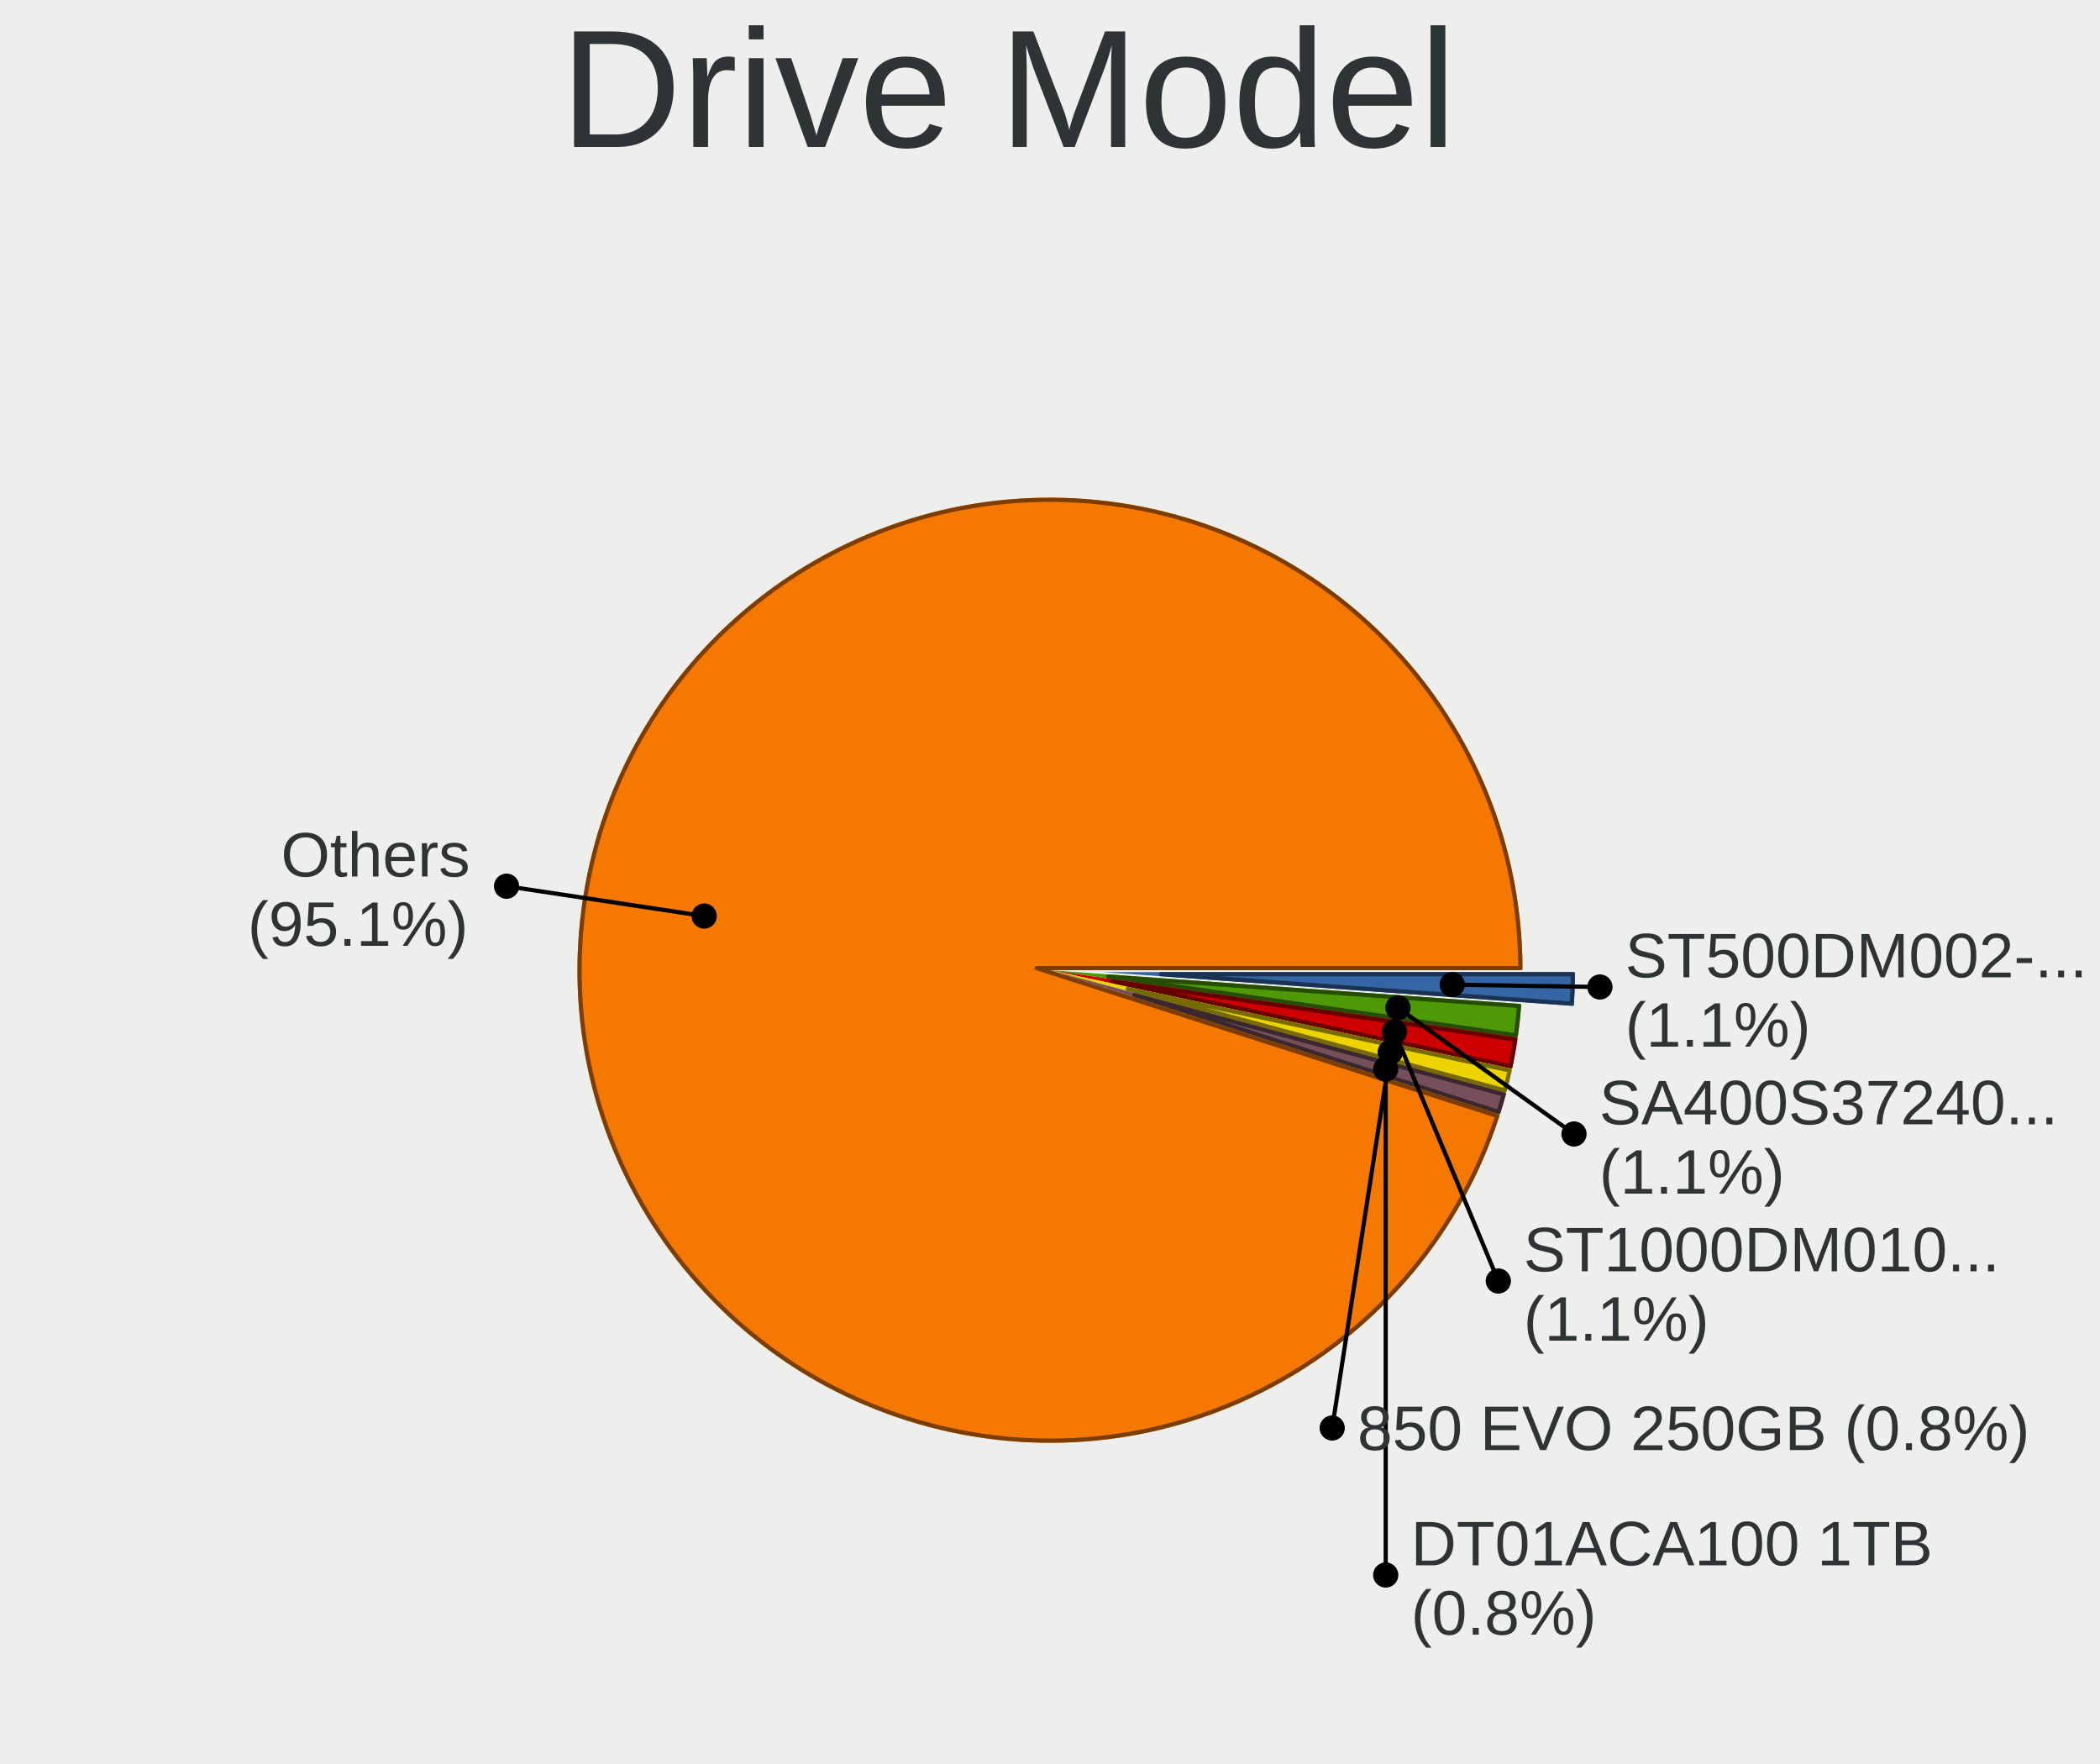
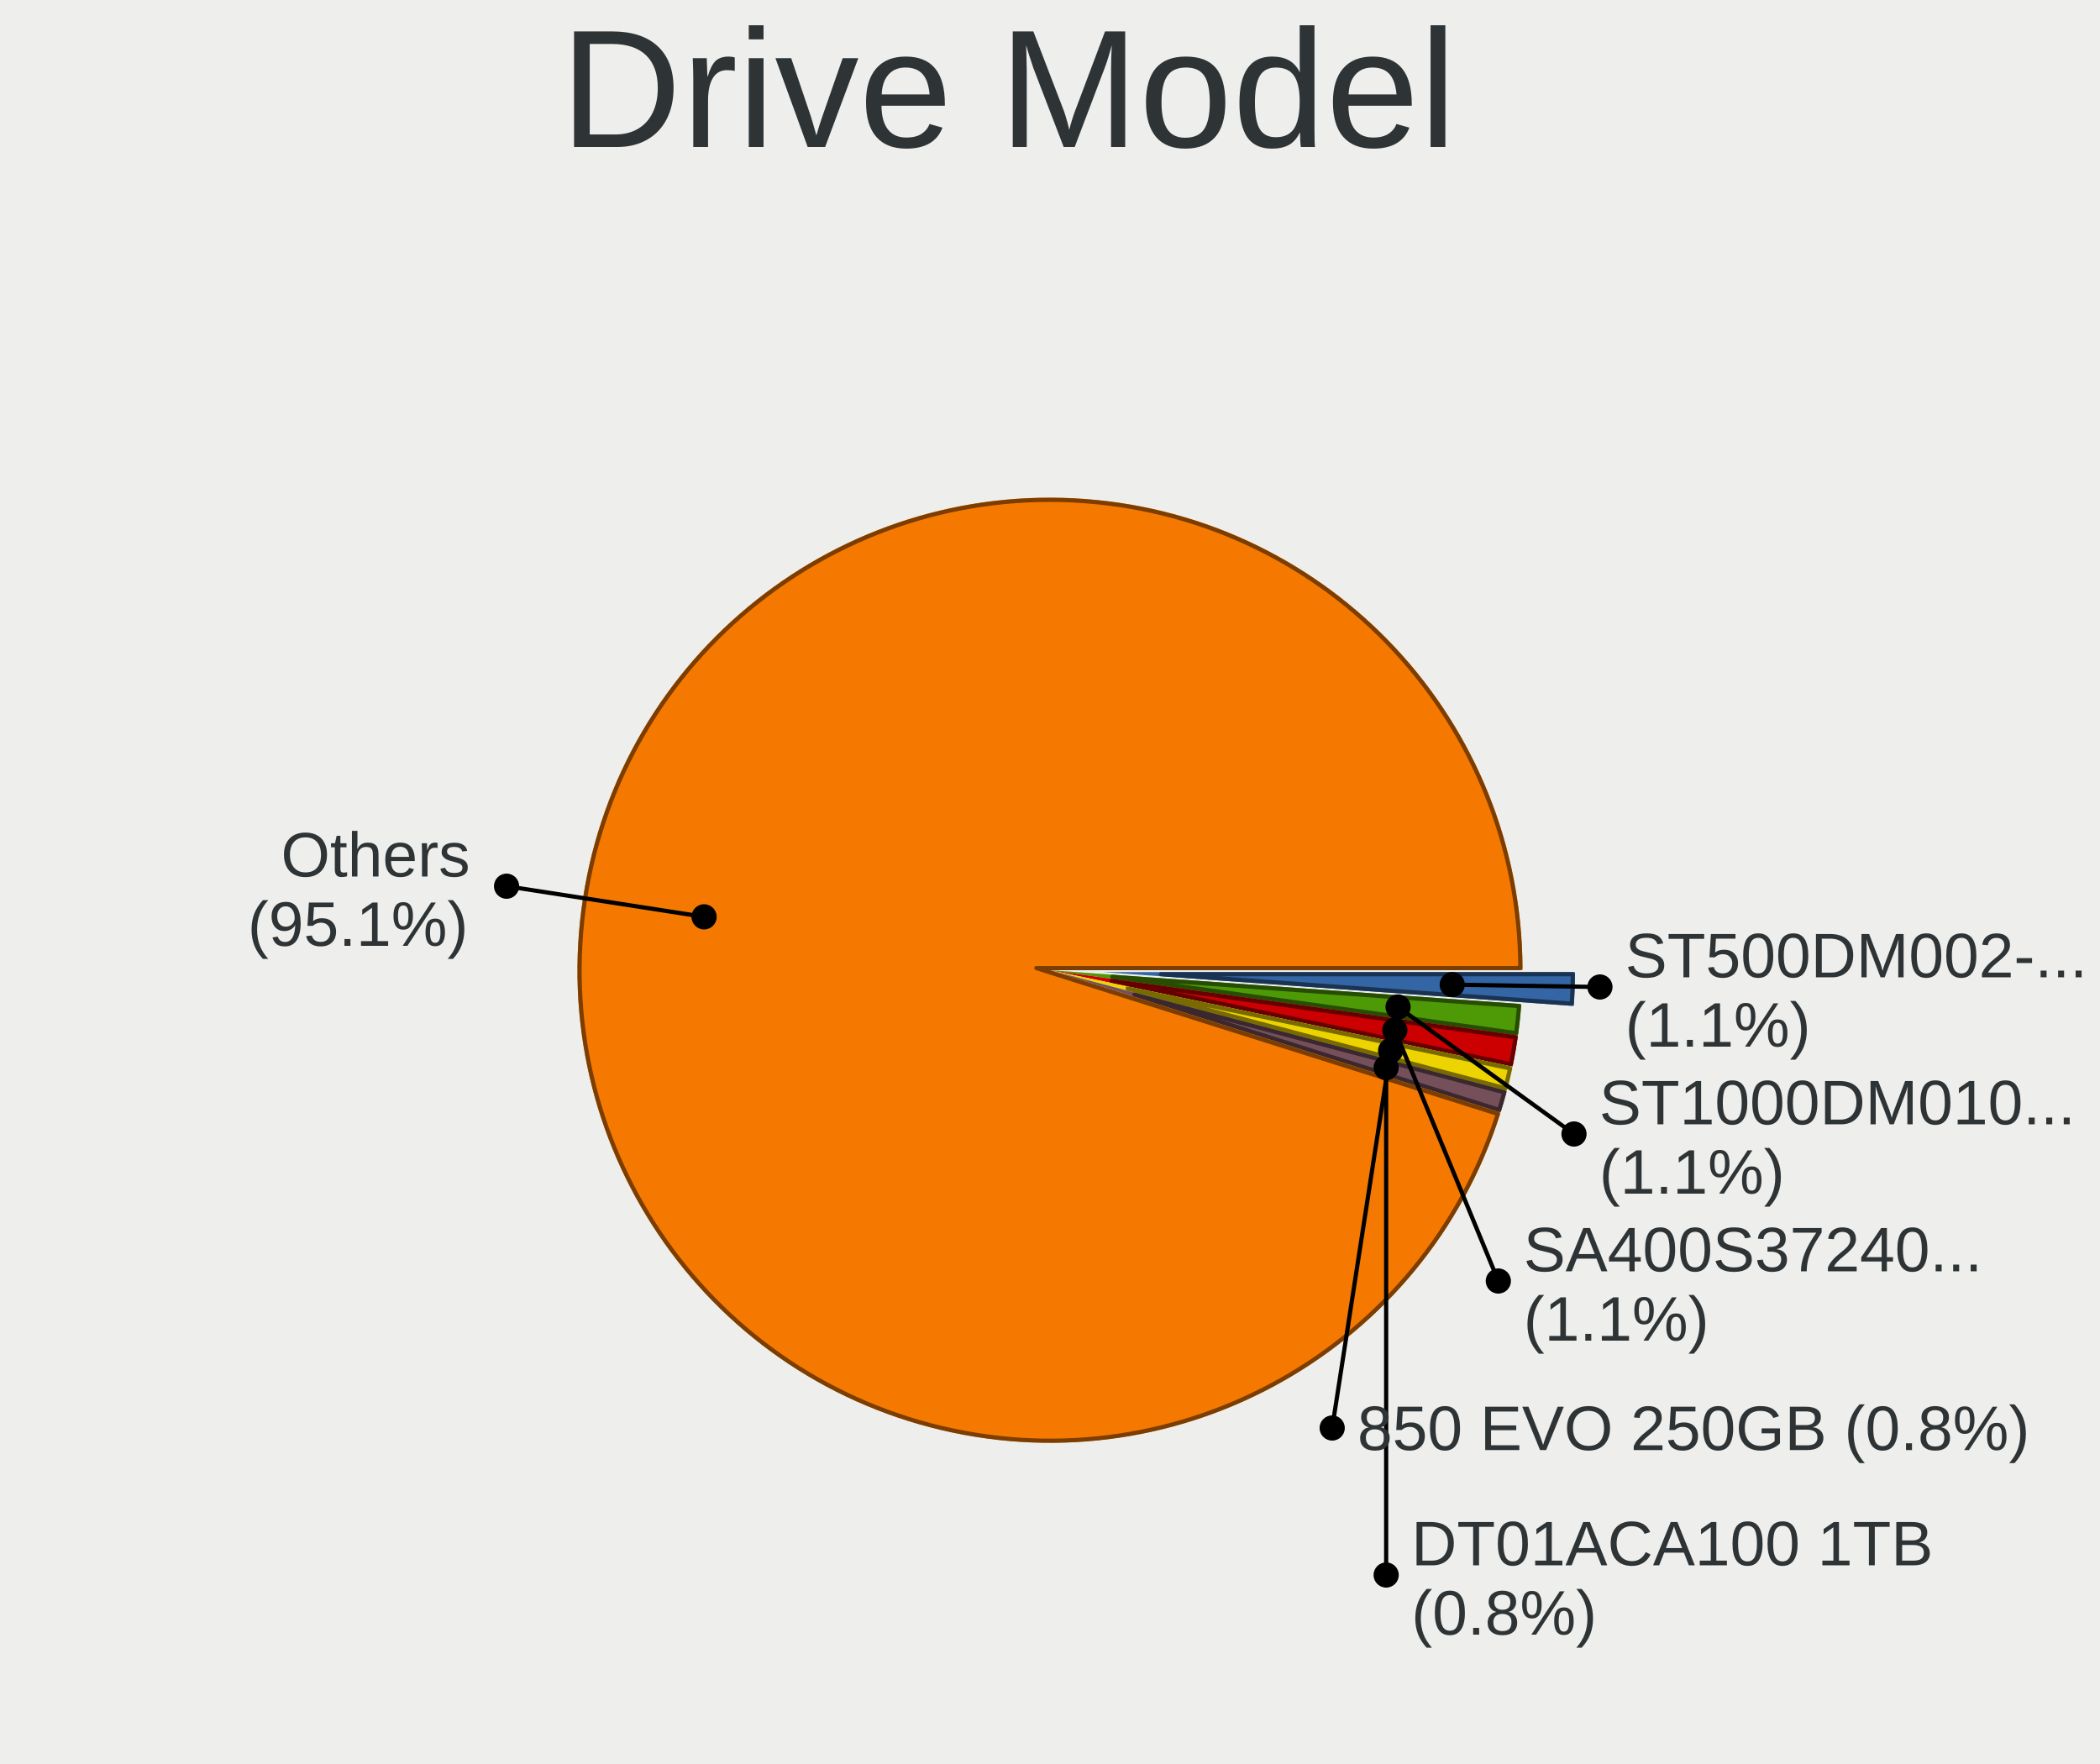
<svg xmlns="http://www.w3.org/2000/svg" width="500" height="420" version="1.0" id="ezcGraph">
  <defs />
  <g id="ezcGraphChart" color-rendering="optimizeQuality" shape-rendering="geometricPrecision" text-rendering="optimizeLegibility">
    <path d=" M 0,420 L 0,0 L 500,0 L 500,420 L 0,420 z " style="fill: #eeeeec; fill-opacity: 1.00; stroke: none;" id="ezcGraphPolygon_1" />
    <path d=" M 0,42 L 0,0 L 500,0 L 500,42 L 0,42 z " style="fill: #000000; fill-opacity: 0.00; stroke: none;" id="ezcGraphPolygon_2" />
-     <path d="M 262.49,231.45 L 374.99,231.45 A 112.50,112.50 0 0,1 374.70,239.50 z" style="fill: #3465a4; fill-opacity: 1.00; stroke: none; cursor: pointer;" id="ezcGraphCircleSector_4" />
-     <path d="M 276.44,231.95 L 374.49,231.95 A 112.00,112.00 0 0,1 374.24,238.97 z" style="fill: none; stroke: #1a3352; stroke-width: 1; stroke-opacity: 1.00; stroke-linecap: round; stroke-linejoin: round;" id="ezcGraphCircleSector_5" />
-     <path d="M 250.00,231.00 L 362.21,239.06 A 112.50,112.50 0 0,1 361.35,247.07 z" style="fill: #4e9a06; fill-opacity: 1.00; stroke: none; cursor: pointer;" id="ezcGraphCircleSector_6" />
-     <path d="M 263.88,232.50 L 361.68,239.52 A 112.00,112.00 0 0,1 360.92,246.50 z" style="fill: none; stroke: #274d03; stroke-width: 1; stroke-opacity: 1.00; stroke-linecap: round; stroke-linejoin: round;" id="ezcGraphCircleSector_7" />
-     <path d="M 250.00,231.00 L 361.35,247.07 A 112.50,112.50 0 0,1 360.02,254.48 z" style="fill: #cc0000; fill-opacity: 1.00; stroke: none; cursor: pointer;" id="ezcGraphCircleSector_8" />
-     <path d="M 264.72,233.63 L 360.78,247.49 A 112.00,112.00 0 0,1 359.64,253.88 z" style="fill: none; stroke: #660000; stroke-width: 1; stroke-opacity: 1.00; stroke-linecap: round; stroke-linejoin: round;" id="ezcGraphCircleSector_9" />
-     <path d="M 250.00,231.00 L 360.02,254.48 A 112.50,112.50 0 0,1 358.64,260.23 z" style="fill: #edd400; fill-opacity: 1.00; stroke: none; cursor: pointer;" id="ezcGraphCircleSector_10" />
-     <path d="M 268.50,235.46 L 359.43,254.86 A 112.00,112.00 0 0,1 358.28,259.61 z" style="fill: none; stroke: #776a00; stroke-width: 1; stroke-opacity: 1.00; stroke-linecap: round; stroke-linejoin: round;" id="ezcGraphCircleSector_11" />
-     <path d="M 250.00,231.00 L 358.64,260.23 A 112.50,112.50 0 0,1 357.12,265.38 z" style="fill: #75505b; fill-opacity: 1.00; stroke: none; cursor: pointer;" id="ezcGraphCircleSector_12" />
-     <path d="M 270.08,236.92 L 358.02,260.58 A 112.00,112.00 0 0,1 356.79,264.75 z" style="fill: none; stroke: #3b282e; stroke-width: 1; stroke-opacity: 1.00; stroke-linecap: round; stroke-linejoin: round;" id="ezcGraphCircleSector_13" />
-     <path d="M 250.00,231.00 L 357.12,265.38 A 112.50,112.50 0 1,1 362.50,231.00 z" style="fill: #f57900; fill-opacity: 1.00; stroke: none;" id="ezcGraphCircleSector_14" />
-     <path d="M 246.81,230.50 L 356.49,265.70 A 112.00,112.00 0 1,1 362.00,230.50 z" style="fill: none; stroke: #7b3d00; stroke-width: 1; stroke-opacity: 1.00; stroke-linecap: round; stroke-linejoin: round;" id="ezcGraphCircleSector_15" />
-     <path d=" M 167.669,218.111 L 120.61,211" style="fill: none; stroke: #000000; stroke-width: 1; stroke-opacity: 1.00; stroke-linecap: round; stroke-linejoin: round;" id="ezcGraphLine_16" />
-     <ellipse cx="167.669" cy="218.111" rx="3" ry="3" style="fill: #000000; fill-opacity: 1.00; stroke: none;" id="ezcGraphCircle_17" />
+     <path d="M 262.49,231.45 L 374.99,231.45 A 112.50,112.50 0 0,1 374.70,239.51 z" style="fill: #3465a4; fill-opacity: 1.00; stroke: none; cursor: pointer;" id="ezcGraphCircleSector_4" />
+     <path d="M 276.43,231.95 L 374.49,231.95 A 112.00,112.00 0 0,1 374.24,238.98 z" style="fill: none; stroke: #1a3352; stroke-width: 1; stroke-opacity: 1.00; stroke-linecap: round; stroke-linejoin: round;" id="ezcGraphCircleSector_5" />
+     <path d="M 250.00,231.00 L 362.21,239.06 A 112.50,112.50 0 0,1 361.42,246.55 z" style="fill: #4e9a06; fill-opacity: 1.00; stroke: none; cursor: pointer;" id="ezcGraphCircleSector_6" />
+     <path d="M 264.86,232.57 L 361.68,239.53 A 112.00,112.00 0 0,1 360.99,245.99 z" style="fill: none; stroke: #274d03; stroke-width: 1; stroke-opacity: 1.00; stroke-linecap: round; stroke-linejoin: round;" id="ezcGraphCircleSector_7" />
+     <path d="M 250.00,231.00 L 361.42,246.55 A 112.50,112.50 0 0,1 360.13,253.97 z" style="fill: #cc0000; fill-opacity: 1.00; stroke: none; cursor: pointer;" id="ezcGraphCircleSector_8" />
+     <path d="M 264.72,233.56 L 360.86,246.98 A 112.00,112.00 0 0,1 359.74,253.38 z" style="fill: none; stroke: #660000; stroke-width: 1; stroke-opacity: 1.00; stroke-linecap: round; stroke-linejoin: round;" id="ezcGraphCircleSector_9" />
+     <path d="M 250.00,231.00 L 360.13,253.97 A 112.50,112.50 0 0,1 358.77,259.73 z" style="fill: #edd400; fill-opacity: 1.00; stroke: none; cursor: pointer;" id="ezcGraphCircleSector_10" />
+     <path d="M 268.50,235.37 L 359.54,254.36 A 112.00,112.00 0 0,1 358.41,259.12 z" style="fill: none; stroke: #776a00; stroke-width: 1; stroke-opacity: 1.00; stroke-linecap: round; stroke-linejoin: round;" id="ezcGraphCircleSector_11" />
+     <path d="M 250.00,231.00 L 358.77,259.73 A 112.50,112.50 0 0,1 357.27,264.89 z" style="fill: #75505b; fill-opacity: 1.00; stroke: none; cursor: pointer;" id="ezcGraphCircleSector_12" />
+     <path d="M 270.09,236.82 L 358.16,260.08 A 112.00,112.00 0 0,1 356.95,264.27 z" style="fill: none; stroke: #3b282e; stroke-width: 1; stroke-opacity: 1.00; stroke-linecap: round; stroke-linejoin: round;" id="ezcGraphCircleSector_13" />
+     <path d="M 250.00,231.00 L 357.27,264.89 A 112.50,112.50 0 1,1 362.50,231.00 z" style="fill: #f57900; fill-opacity: 1.00; stroke: none;" id="ezcGraphCircleSector_14" />
+     <path d="M 246.76,230.50 L 356.65,265.22 A 112.00,112.00 0 1,1 362.00,230.50 z" style="fill: none; stroke: #7b3d00; stroke-width: 1; stroke-opacity: 1.00; stroke-linecap: round; stroke-linejoin: round;" id="ezcGraphCircleSector_15" />
+     <path d=" M 167.64,218.298 L 120.61,211" style="fill: none; stroke: #000000; stroke-width: 1; stroke-opacity: 1.00; stroke-linecap: round; stroke-linejoin: round;" id="ezcGraphLine_16" />
+     <ellipse cx="167.64" cy="218.298" rx="3" ry="3" style="fill: #000000; fill-opacity: 1.00; stroke: none;" id="ezcGraphCircle_17" />
    <ellipse cx="120.61" cy="211" rx="3" ry="3" style="fill: #000000; fill-opacity: 1.00; stroke: none;" id="ezcGraphCircle_18" />
-     <path d=" M 345.772,234.434 L 380.936,235" style="fill: none; stroke: #000000; stroke-width: 1; stroke-opacity: 1.00; stroke-linecap: round; stroke-linejoin: round;" id="ezcGraphLine_20" />
-     <ellipse cx="345.772" cy="234.434" rx="3" ry="3" style="fill: #000000; fill-opacity: 1.00; stroke: none;" id="ezcGraphCircle_21" />
+     <path d=" M 345.772,234.436 L 380.936,235" style="fill: none; stroke: #000000; stroke-width: 1; stroke-opacity: 1.00; stroke-linecap: round; stroke-linejoin: round;" id="ezcGraphLine_20" />
+     <ellipse cx="345.772" cy="234.436" rx="3" ry="3" style="fill: #000000; fill-opacity: 1.00; stroke: none;" id="ezcGraphCircle_21" />
    <ellipse cx="380.936" cy="235" rx="3" ry="3" style="fill: #000000; fill-opacity: 1.00; stroke: none;" id="ezcGraphCircle_22" />
-     <path d=" M 332.852,239.942 L 374.76,270" style="fill: none; stroke: #000000; stroke-width: 1; stroke-opacity: 1.00; stroke-linecap: round; stroke-linejoin: round;" id="ezcGraphLine_24" />
-     <ellipse cx="332.852" cy="239.942" rx="3" ry="3" style="fill: #000000; fill-opacity: 1.00; stroke: none;" id="ezcGraphCircle_25" />
+     <path d=" M 332.873,239.75 L 374.76,270" style="fill: none; stroke: #000000; stroke-width: 1; stroke-opacity: 1.00; stroke-linecap: round; stroke-linejoin: round;" id="ezcGraphLine_24" />
+     <ellipse cx="332.873" cy="239.75" rx="3" ry="3" style="fill: #000000; fill-opacity: 1.00; stroke: none;" id="ezcGraphCircle_25" />
    <ellipse cx="374.76" cy="270" rx="3" ry="3" style="fill: #000000; fill-opacity: 1.00; stroke: none;" id="ezcGraphCircle_26" />
-     <path d=" M 332.034,245.656 L 356.742,305" style="fill: none; stroke: #000000; stroke-width: 1; stroke-opacity: 1.00; stroke-linecap: round; stroke-linejoin: round;" id="ezcGraphLine_28" />
-     <ellipse cx="332.034" cy="245.656" rx="3" ry="3" style="fill: #000000; fill-opacity: 1.00; stroke: none;" id="ezcGraphCircle_29" />
+     <path d=" M 332.102,245.274 L 356.742,305" style="fill: none; stroke: #000000; stroke-width: 1; stroke-opacity: 1.00; stroke-linecap: round; stroke-linejoin: round;" id="ezcGraphLine_28" />
+     <ellipse cx="332.102" cy="245.274" rx="3" ry="3" style="fill: #000000; fill-opacity: 1.00; stroke: none;" id="ezcGraphCircle_29" />
    <ellipse cx="356.742" cy="305" rx="3" ry="3" style="fill: #000000; fill-opacity: 1.00; stroke: none;" id="ezcGraphCircle_30" />
-     <path d=" M 331.013,250.526 L 317.188,340" style="fill: none; stroke: #000000; stroke-width: 1; stroke-opacity: 1.00; stroke-linecap: round; stroke-linejoin: round;" id="ezcGraphLine_32" />
-     <ellipse cx="331.013" cy="250.526" rx="3" ry="3" style="fill: #000000; fill-opacity: 1.00; stroke: none;" id="ezcGraphCircle_33" />
+     <path d=" M 331.102,250.153 L 317.188,340" style="fill: none; stroke: #000000; stroke-width: 1; stroke-opacity: 1.00; stroke-linecap: round; stroke-linejoin: round;" id="ezcGraphLine_32" />
+     <ellipse cx="331.102" cy="250.153" rx="3" ry="3" style="fill: #000000; fill-opacity: 1.00; stroke: none;" id="ezcGraphCircle_33" />
    <ellipse cx="317.188" cy="340" rx="3" ry="3" style="fill: #000000; fill-opacity: 1.00; stroke: none;" id="ezcGraphCircle_34" />
-     <path d=" M 329.932,254.565 L 329.932,375" style="fill: none; stroke: #000000; stroke-width: 1; stroke-opacity: 1.00; stroke-linecap: round; stroke-linejoin: round;" id="ezcGraphLine_36" />
-     <ellipse cx="329.932" cy="254.565" rx="3" ry="3" style="fill: #000000; fill-opacity: 1.00; stroke: none;" id="ezcGraphCircle_37" />
-     <ellipse cx="329.932" cy="375" rx="3" ry="3" style="fill: #000000; fill-opacity: 1.00; stroke: none;" id="ezcGraphCircle_38" />
+     <path d=" M 330.039,254.2 L 330.039,375" style="fill: none; stroke: #000000; stroke-width: 1; stroke-opacity: 1.00; stroke-linecap: round; stroke-linejoin: round;" id="ezcGraphLine_36" />
+     <ellipse cx="330.039" cy="254.2" rx="3" ry="3" style="fill: #000000; fill-opacity: 1.00; stroke: none;" id="ezcGraphCircle_37" />
+     <ellipse cx="330.039" cy="375" rx="3" ry="3" style="fill: #000000; fill-opacity: 1.00; stroke: none;" id="ezcGraphCircle_38" />
    <g id="ezcGraphTextBox_3">
      <path d=" M 132.9,42 L 132.9,0.5 L 367.6,0.5 L 367.6,42 L 132.9,42 z " style="fill: #ffffff; fill-opacity: 0.00; stroke: none;" id="ezcGraphPolygon_40" />
      <text id="ezcGraphTextBox_3_text" x="133.4" text-length="233.2px" y="35" style="font-size: 40px; font-family: 'Arial'; fill: #2e3436; fill-opacity: 1.00; stroke: none;">Drive Model</text>
    </g>
    <g id="ezcGraphTextBox_19">
      <path d=" M 58.46,227.05 L 58.46,195.45 L 115.61,195.45 L 115.61,227.05 L 58.46,227.05 z " style="fill: #ffffff; fill-opacity: 0.00; stroke: none;" id="ezcGraphPolygon_41" />
      <text id="ezcGraphTextBox_19_text" x="66.91" text-length="47.7px" y="208.7" style="font-size: 15px; font-family: 'Arial'; fill: #2e3436; fill-opacity: 1.00; stroke: none;">Others</text>
      <text id="ezcGraphTextBox_19_text" x="58.96" text-length="55.65px" y="225.2" style="font-size: 15px; font-family: 'Arial'; fill: #2e3436; fill-opacity: 1.00; stroke: none;">(95.1%)</text>
    </g>
    <g id="ezcGraphTextBox_23" style=" cursor: pointer;">
      <path d=" M 386.436,251.05 L 386.436,219.45 L 499.236,219.45 L 499.236,251.05 L 386.436,251.05 z " style="fill: #ffffff; fill-opacity: 0.00; stroke: none;" id="ezcGraphPolygon_42" />
      <text id="ezcGraphTextBox_23_text" x="386.936" text-length="111.3px" y="232.7" style="font-size: 15px; font-family: 'Arial'; fill: #2e3436; fill-opacity: 1.00; stroke: none;">ST500DM002-...</text>
      <text id="ezcGraphTextBox_23_text" x="386.936" text-length="47.7px" y="249.2" style="font-size: 15px; font-family: 'Arial'; fill: #2e3436; fill-opacity: 1.00; stroke: none;">(1.1%)</text>
    </g>
    <g id="ezcGraphTextBox_27" style=" cursor: pointer;">
      <path d=" M 380.26,286.05 L 380.26,254.45 L 493.06,254.45 L 493.06,286.05 L 380.26,286.05 z " style="fill: #ffffff; fill-opacity: 0.00; stroke: none;" id="ezcGraphPolygon_43" />
-       <text id="ezcGraphTextBox_27_text" x="380.76" text-length="111.3px" y="267.7" style="font-size: 15px; font-family: 'Arial'; fill: #2e3436; fill-opacity: 1.00; stroke: none;">SA400S37240...</text>
+       <text id="ezcGraphTextBox_27_text" x="380.76" text-length="111.3px" y="267.7" style="font-size: 15px; font-family: 'Arial'; fill: #2e3436; fill-opacity: 1.00; stroke: none;">ST1000DM010...</text>
      <text id="ezcGraphTextBox_27_text" x="380.76" text-length="47.7px" y="284.2" style="font-size: 15px; font-family: 'Arial'; fill: #2e3436; fill-opacity: 1.00; stroke: none;">(1.1%)</text>
    </g>
    <g id="ezcGraphTextBox_31" style=" cursor: pointer;">
      <path d=" M 362.242,321.05 L 362.242,289.45 L 475.042,289.45 L 475.042,321.05 L 362.242,321.05 z " style="fill: #ffffff; fill-opacity: 0.00; stroke: none;" id="ezcGraphPolygon_44" />
-       <text id="ezcGraphTextBox_31_text" x="362.742" text-length="111.3px" y="302.7" style="font-size: 15px; font-family: 'Arial'; fill: #2e3436; fill-opacity: 1.00; stroke: none;">ST1000DM010...</text>
+       <text id="ezcGraphTextBox_31_text" x="362.742" text-length="111.3px" y="302.7" style="font-size: 15px; font-family: 'Arial'; fill: #2e3436; fill-opacity: 1.00; stroke: none;">SA400S37240...</text>
      <text id="ezcGraphTextBox_31_text" x="362.742" text-length="47.7px" y="319.2" style="font-size: 15px; font-family: 'Arial'; fill: #2e3436; fill-opacity: 1.00; stroke: none;">(1.1%)</text>
    </g>
    <g id="ezcGraphTextBox_35" style=" cursor: pointer;">
      <path d=" M 322.688,348.5 L 322.688,332 L 483.188,332 L 483.188,348.5 L 322.688,348.5 z " style="fill: #ffffff; fill-opacity: 0.00; stroke: none;" id="ezcGraphPolygon_45" />
      <text id="ezcGraphTextBox_35_text" x="323.188" text-length="159px" y="345.25" style="font-size: 15px; font-family: 'Arial'; fill: #2e3436; fill-opacity: 1.00; stroke: none;">850 EVO 250GB (0.8%)</text>
    </g>
    <g id="ezcGraphTextBox_39" style=" cursor: pointer;">
-       <path d=" M 335.432,391.05 L 335.432,359.45 L 448.232,359.45 L 448.232,391.05 L 335.432,391.05 z " style="fill: #ffffff; fill-opacity: 0.00; stroke: none;" id="ezcGraphPolygon_46" />
-       <text id="ezcGraphTextBox_39_text" x="335.932" text-length="111.3px" y="372.7" style="font-size: 15px; font-family: 'Arial'; fill: #2e3436; fill-opacity: 1.00; stroke: none;">DT01ACA100 1TB</text>
-       <text id="ezcGraphTextBox_39_text" x="335.932" text-length="47.7px" y="389.2" style="font-size: 15px; font-family: 'Arial'; fill: #2e3436; fill-opacity: 1.00; stroke: none;">(0.8%)</text>
+       <path d=" M 335.539,391.05 L 335.539,359.45 L 448.339,359.45 L 448.339,391.05 L 335.539,391.05 z " style="fill: #ffffff; fill-opacity: 0.00; stroke: none;" id="ezcGraphPolygon_46" />
+       <text id="ezcGraphTextBox_39_text" x="336.039" text-length="111.3px" y="372.7" style="font-size: 15px; font-family: 'Arial'; fill: #2e3436; fill-opacity: 1.00; stroke: none;">DT01ACA100 1TB</text>
+       <text id="ezcGraphTextBox_39_text" x="336.039" text-length="47.7px" y="389.2" style="font-size: 15px; font-family: 'Arial'; fill: #2e3436; fill-opacity: 1.00; stroke: none;">(0.8%)</text>
    </g>
  </g>
</svg>
